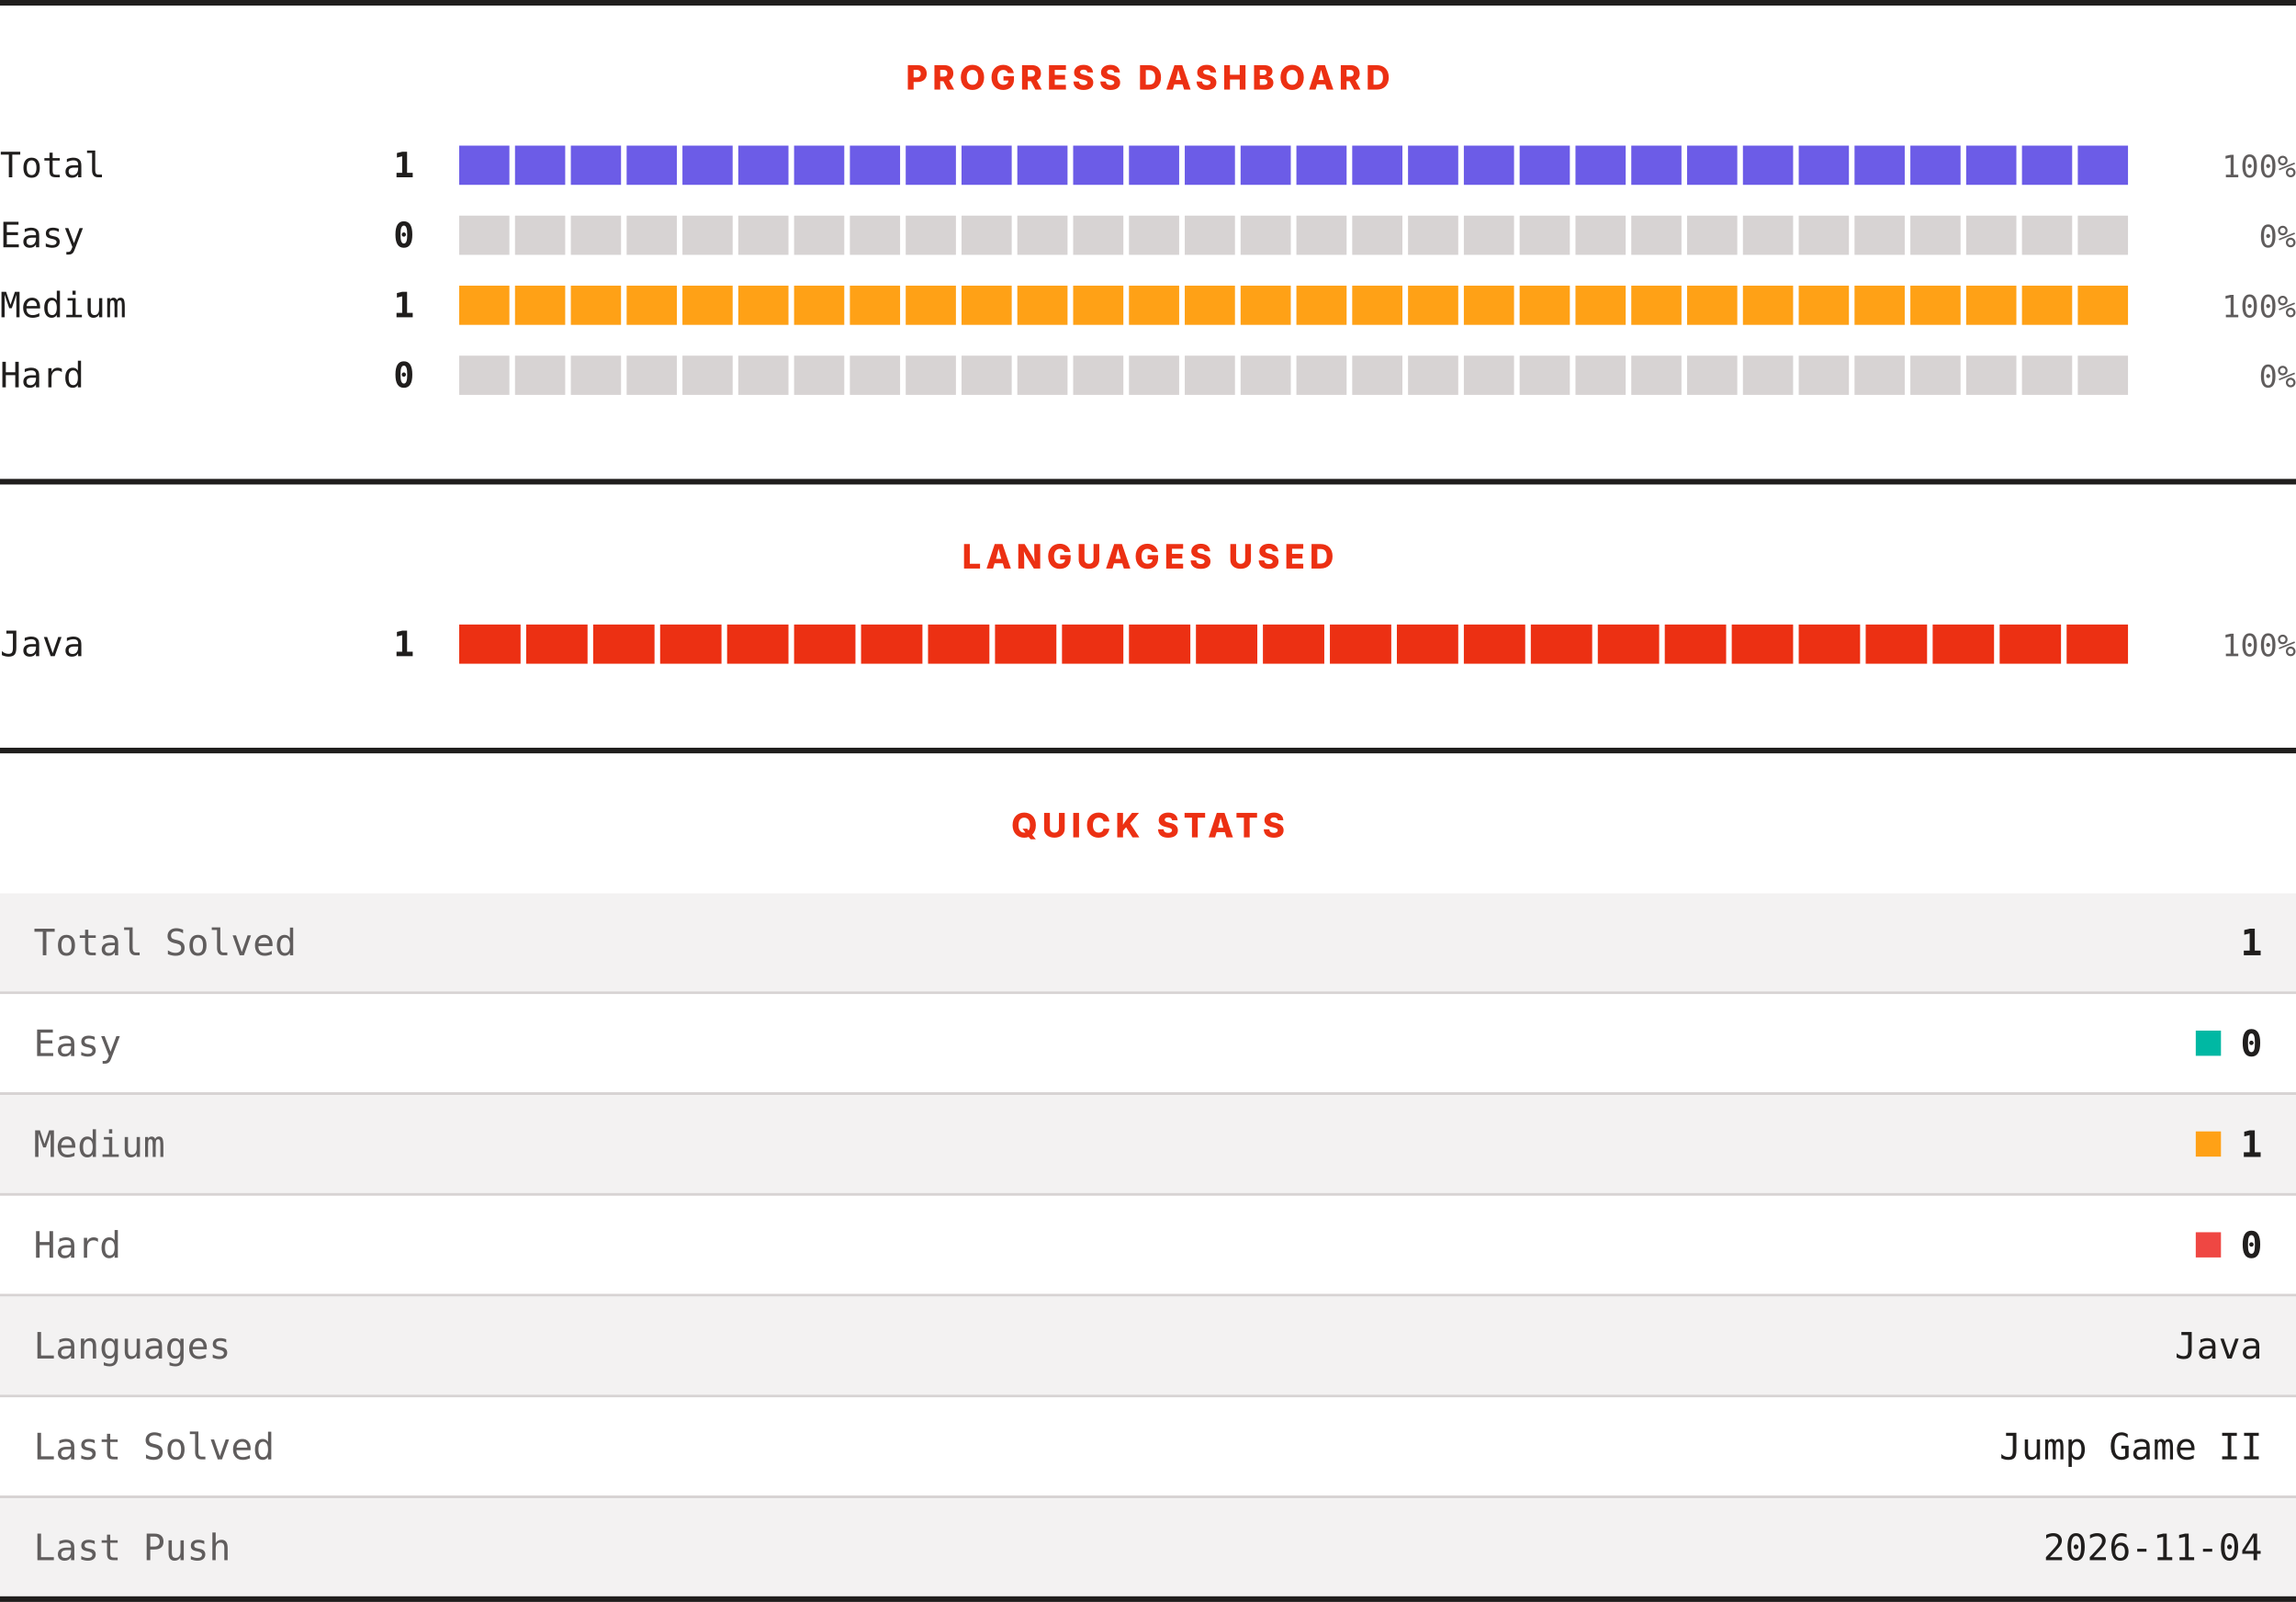
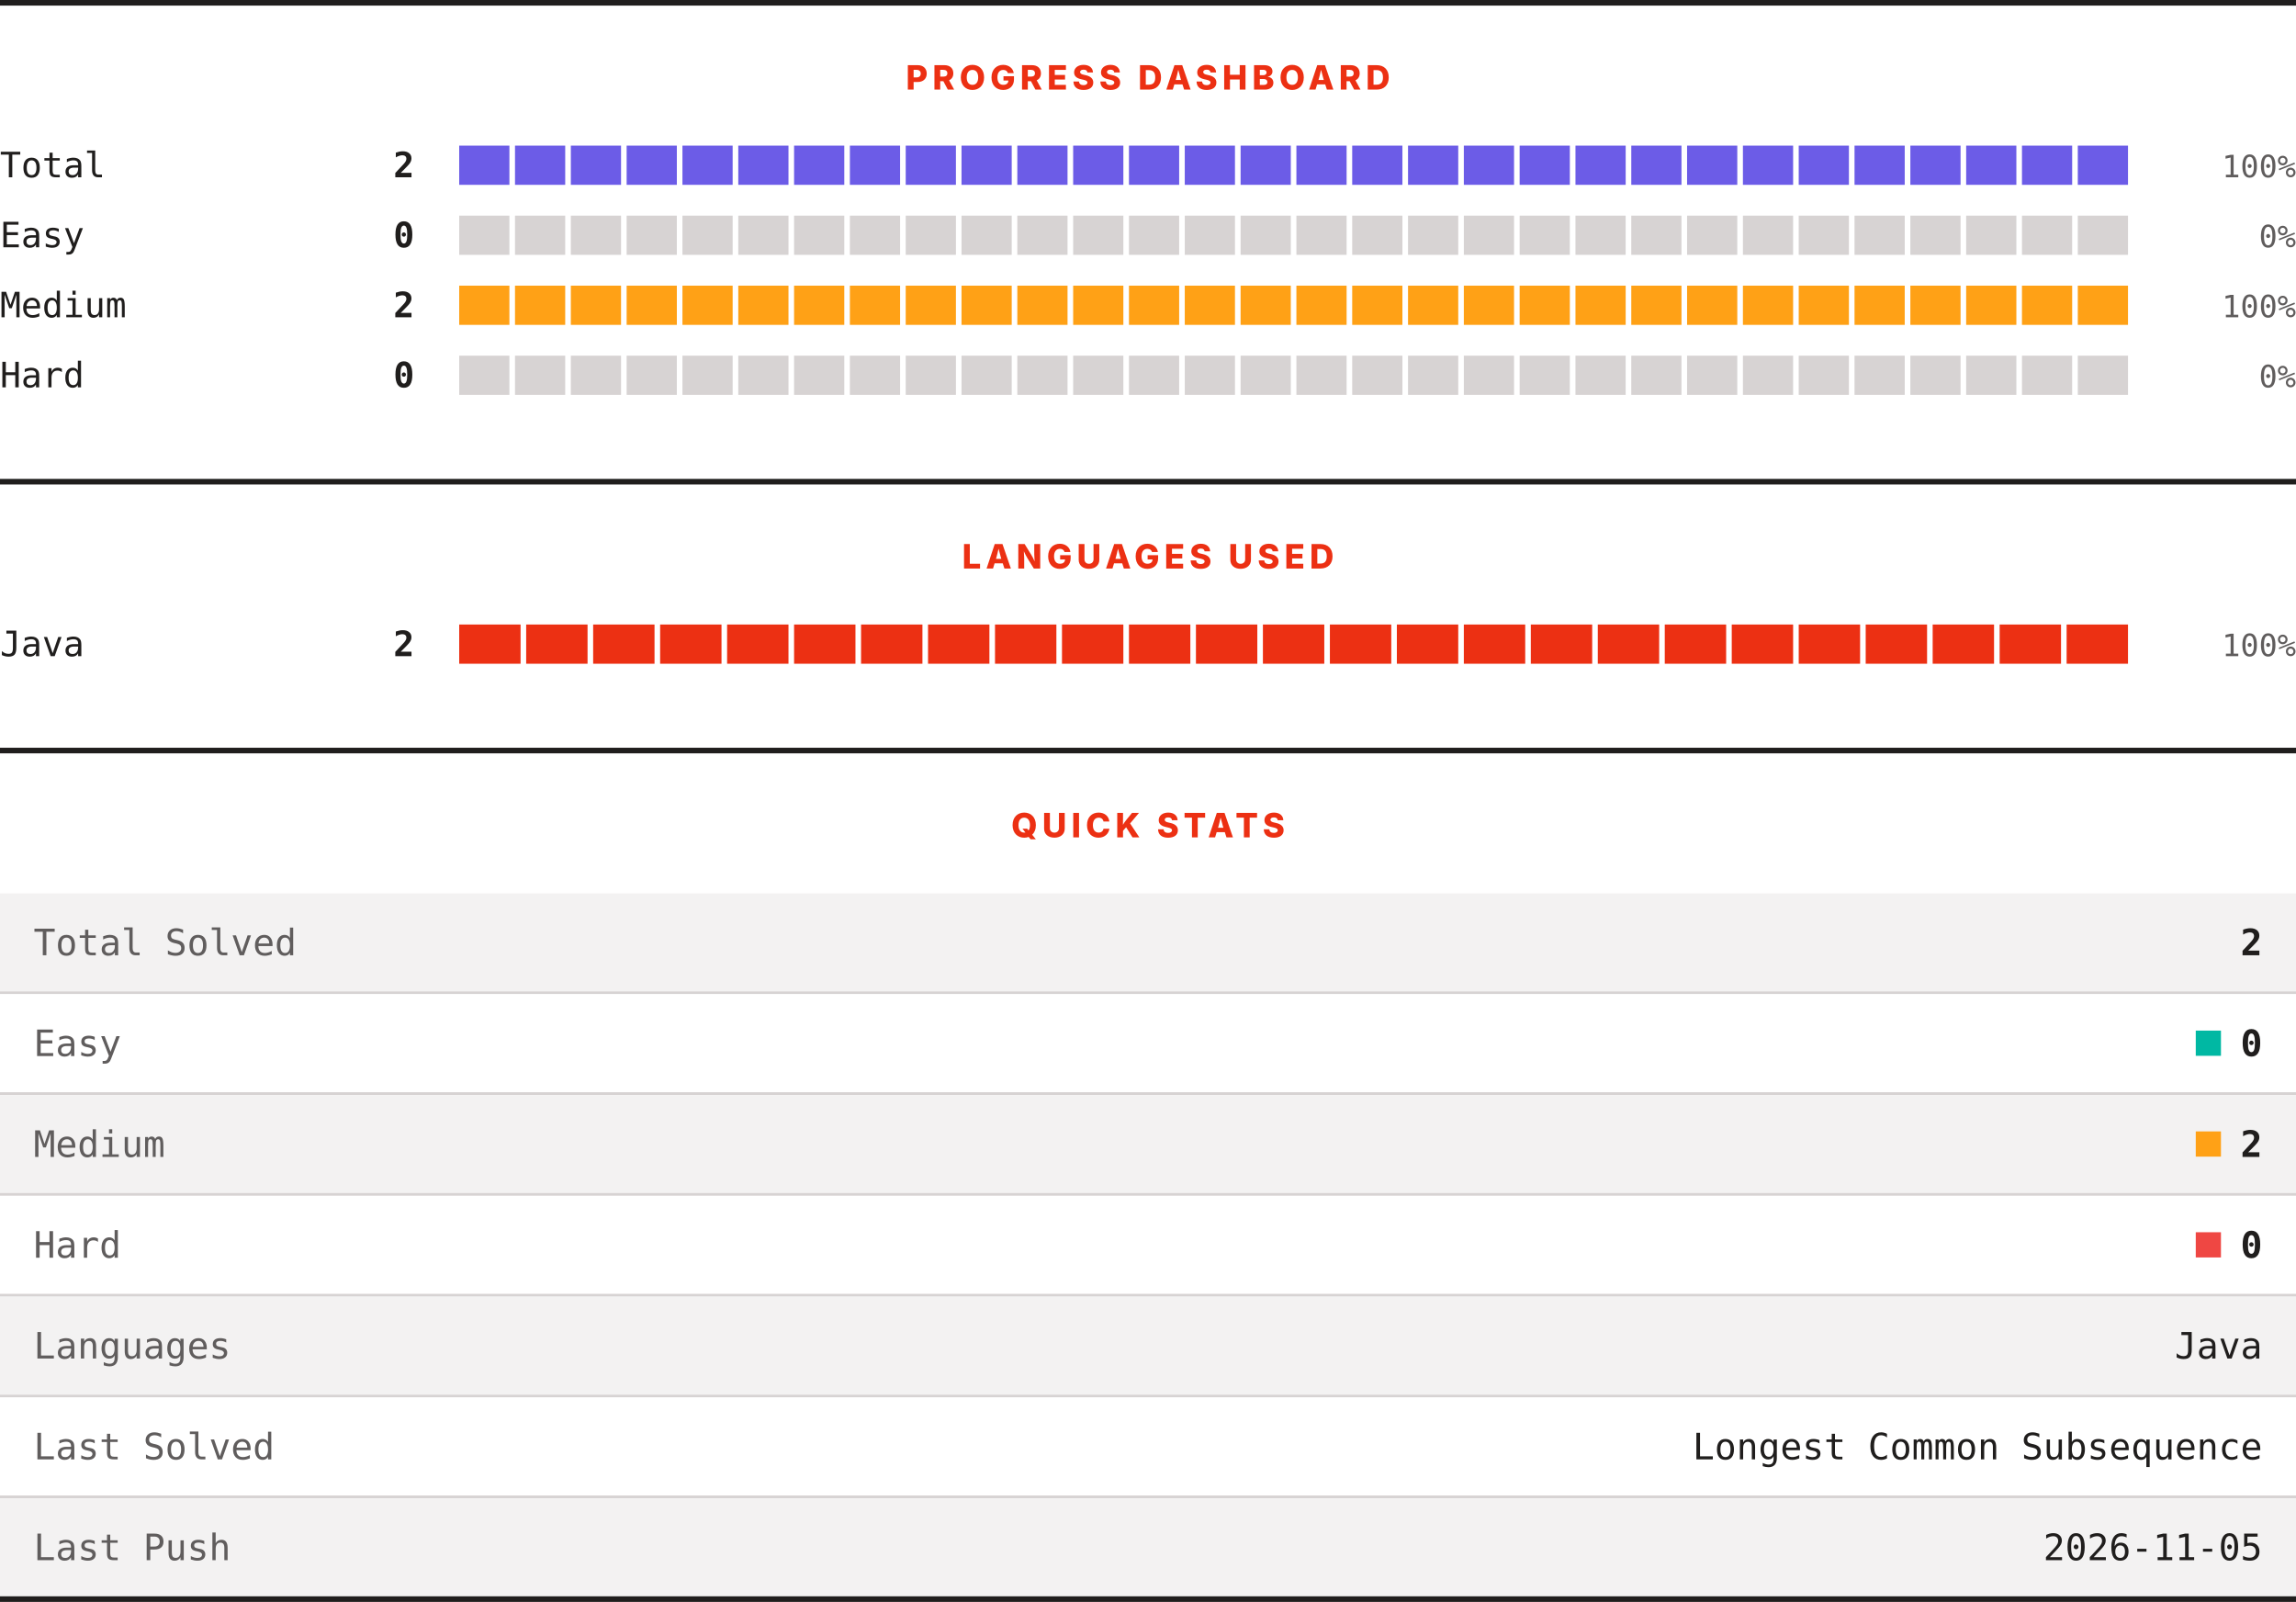
<svg xmlns="http://www.w3.org/2000/svg" width="820" height="572" viewBox="0 0 820 572" role="img" aria-label="LeetCode progress, languages and quick stats">
  <rect width="820" height="572" fill="#ffffff" />
  <rect x="0" y="0" width="820" height="2" fill="#201e1d" />
  <text x="410" y="32" text-anchor="middle" font-family="Archivo, system-ui, -apple-system, Segoe UI, sans-serif" font-size="12" font-weight="800" letter-spacing="1.68" fill="#ec3013">PROGRESS DASHBOARD</text>
  <text x="0" y="63.3" font-family="ui-monospace, SFMono-Regular, Menlo, Consolas, monospace" font-size="12.5" fill="#201e1d">Total</text>
-   <text x="148" y="63.3" text-anchor="end" font-family="ui-monospace, SFMono-Regular, Menlo, Consolas, monospace" font-size="12.5" font-weight="700" fill="#201e1d">1</text>
+   <text x="148" y="63.3" text-anchor="end" font-family="ui-monospace, SFMono-Regular, Menlo, Consolas, monospace" font-size="12.5" font-weight="700" fill="#201e1d">2</text>
  <rect x="164.00" y="52" width="17.93" height="14" fill="#6c5ce7" />
  <rect x="183.93" y="52" width="17.93" height="14" fill="#6c5ce7" />
  <rect x="203.87" y="52" width="17.93" height="14" fill="#6c5ce7" />
  <rect x="223.80" y="52" width="17.93" height="14" fill="#6c5ce7" />
  <rect x="243.73" y="52" width="17.93" height="14" fill="#6c5ce7" />
  <rect x="263.67" y="52" width="17.93" height="14" fill="#6c5ce7" />
  <rect x="283.60" y="52" width="17.93" height="14" fill="#6c5ce7" />
  <rect x="303.53" y="52" width="17.93" height="14" fill="#6c5ce7" />
  <rect x="323.47" y="52" width="17.93" height="14" fill="#6c5ce7" />
  <rect x="343.40" y="52" width="17.93" height="14" fill="#6c5ce7" />
  <rect x="363.33" y="52" width="17.93" height="14" fill="#6c5ce7" />
  <rect x="383.27" y="52" width="17.93" height="14" fill="#6c5ce7" />
  <rect x="403.20" y="52" width="17.93" height="14" fill="#6c5ce7" />
  <rect x="423.13" y="52" width="17.93" height="14" fill="#6c5ce7" />
  <rect x="443.07" y="52" width="17.93" height="14" fill="#6c5ce7" />
  <rect x="463.00" y="52" width="17.93" height="14" fill="#6c5ce7" />
  <rect x="482.93" y="52" width="17.93" height="14" fill="#6c5ce7" />
  <rect x="502.87" y="52" width="17.93" height="14" fill="#6c5ce7" />
  <rect x="522.80" y="52" width="17.93" height="14" fill="#6c5ce7" />
  <rect x="542.73" y="52" width="17.93" height="14" fill="#6c5ce7" />
  <rect x="562.67" y="52" width="17.93" height="14" fill="#6c5ce7" />
  <rect x="582.60" y="52" width="17.93" height="14" fill="#6c5ce7" />
  <rect x="602.53" y="52" width="17.93" height="14" fill="#6c5ce7" />
  <rect x="622.47" y="52" width="17.93" height="14" fill="#6c5ce7" />
  <rect x="642.40" y="52" width="17.93" height="14" fill="#6c5ce7" />
  <rect x="662.33" y="52" width="17.93" height="14" fill="#6c5ce7" />
  <rect x="682.27" y="52" width="17.93" height="14" fill="#6c5ce7" />
  <rect x="702.20" y="52" width="17.93" height="14" fill="#6c5ce7" />
  <rect x="722.13" y="52" width="17.93" height="14" fill="#6c5ce7" />
  <rect x="742.07" y="52" width="17.93" height="14" fill="#6c5ce7" />
  <text x="820" y="63.3" text-anchor="end" font-family="ui-monospace, SFMono-Regular, Menlo, Consolas, monospace" font-size="11" fill="#605d5d">100%</text>
  <text x="0" y="88.3" font-family="ui-monospace, SFMono-Regular, Menlo, Consolas, monospace" font-size="12.5" fill="#201e1d">Easy</text>
  <text x="148" y="88.3" text-anchor="end" font-family="ui-monospace, SFMono-Regular, Menlo, Consolas, monospace" font-size="12.5" font-weight="700" fill="#201e1d">0</text>
  <rect x="164.00" y="77" width="17.93" height="14" fill="#d7d3d3" />
  <rect x="183.93" y="77" width="17.93" height="14" fill="#d7d3d3" />
  <rect x="203.87" y="77" width="17.93" height="14" fill="#d7d3d3" />
  <rect x="223.80" y="77" width="17.93" height="14" fill="#d7d3d3" />
  <rect x="243.73" y="77" width="17.93" height="14" fill="#d7d3d3" />
  <rect x="263.67" y="77" width="17.93" height="14" fill="#d7d3d3" />
  <rect x="283.60" y="77" width="17.93" height="14" fill="#d7d3d3" />
  <rect x="303.53" y="77" width="17.93" height="14" fill="#d7d3d3" />
  <rect x="323.47" y="77" width="17.93" height="14" fill="#d7d3d3" />
  <rect x="343.40" y="77" width="17.93" height="14" fill="#d7d3d3" />
  <rect x="363.33" y="77" width="17.93" height="14" fill="#d7d3d3" />
  <rect x="383.27" y="77" width="17.93" height="14" fill="#d7d3d3" />
  <rect x="403.20" y="77" width="17.93" height="14" fill="#d7d3d3" />
  <rect x="423.13" y="77" width="17.93" height="14" fill="#d7d3d3" />
  <rect x="443.07" y="77" width="17.93" height="14" fill="#d7d3d3" />
  <rect x="463.00" y="77" width="17.93" height="14" fill="#d7d3d3" />
  <rect x="482.93" y="77" width="17.93" height="14" fill="#d7d3d3" />
  <rect x="502.87" y="77" width="17.93" height="14" fill="#d7d3d3" />
  <rect x="522.80" y="77" width="17.93" height="14" fill="#d7d3d3" />
  <rect x="542.73" y="77" width="17.93" height="14" fill="#d7d3d3" />
  <rect x="562.67" y="77" width="17.93" height="14" fill="#d7d3d3" />
  <rect x="582.60" y="77" width="17.93" height="14" fill="#d7d3d3" />
  <rect x="602.53" y="77" width="17.93" height="14" fill="#d7d3d3" />
  <rect x="622.47" y="77" width="17.93" height="14" fill="#d7d3d3" />
  <rect x="642.40" y="77" width="17.93" height="14" fill="#d7d3d3" />
  <rect x="662.33" y="77" width="17.93" height="14" fill="#d7d3d3" />
  <rect x="682.27" y="77" width="17.93" height="14" fill="#d7d3d3" />
  <rect x="702.20" y="77" width="17.93" height="14" fill="#d7d3d3" />
  <rect x="722.13" y="77" width="17.93" height="14" fill="#d7d3d3" />
  <rect x="742.07" y="77" width="17.93" height="14" fill="#d7d3d3" />
  <text x="820" y="88.3" text-anchor="end" font-family="ui-monospace, SFMono-Regular, Menlo, Consolas, monospace" font-size="11" fill="#605d5d">0%</text>
  <text x="0" y="113.3" font-family="ui-monospace, SFMono-Regular, Menlo, Consolas, monospace" font-size="12.5" fill="#201e1d">Medium</text>
-   <text x="148" y="113.3" text-anchor="end" font-family="ui-monospace, SFMono-Regular, Menlo, Consolas, monospace" font-size="12.5" font-weight="700" fill="#201e1d">1</text>
+   <text x="148" y="113.3" text-anchor="end" font-family="ui-monospace, SFMono-Regular, Menlo, Consolas, monospace" font-size="12.5" font-weight="700" fill="#201e1d">2</text>
  <rect x="164.00" y="102" width="17.93" height="14" fill="#ffa116" />
  <rect x="183.93" y="102" width="17.93" height="14" fill="#ffa116" />
  <rect x="203.87" y="102" width="17.93" height="14" fill="#ffa116" />
  <rect x="223.80" y="102" width="17.93" height="14" fill="#ffa116" />
  <rect x="243.73" y="102" width="17.93" height="14" fill="#ffa116" />
  <rect x="263.67" y="102" width="17.93" height="14" fill="#ffa116" />
  <rect x="283.60" y="102" width="17.93" height="14" fill="#ffa116" />
  <rect x="303.53" y="102" width="17.93" height="14" fill="#ffa116" />
  <rect x="323.47" y="102" width="17.93" height="14" fill="#ffa116" />
  <rect x="343.40" y="102" width="17.93" height="14" fill="#ffa116" />
  <rect x="363.33" y="102" width="17.93" height="14" fill="#ffa116" />
  <rect x="383.27" y="102" width="17.93" height="14" fill="#ffa116" />
  <rect x="403.20" y="102" width="17.93" height="14" fill="#ffa116" />
  <rect x="423.13" y="102" width="17.93" height="14" fill="#ffa116" />
  <rect x="443.07" y="102" width="17.93" height="14" fill="#ffa116" />
  <rect x="463.00" y="102" width="17.93" height="14" fill="#ffa116" />
  <rect x="482.93" y="102" width="17.93" height="14" fill="#ffa116" />
  <rect x="502.87" y="102" width="17.93" height="14" fill="#ffa116" />
  <rect x="522.80" y="102" width="17.93" height="14" fill="#ffa116" />
  <rect x="542.73" y="102" width="17.93" height="14" fill="#ffa116" />
  <rect x="562.67" y="102" width="17.93" height="14" fill="#ffa116" />
  <rect x="582.60" y="102" width="17.93" height="14" fill="#ffa116" />
  <rect x="602.53" y="102" width="17.93" height="14" fill="#ffa116" />
  <rect x="622.47" y="102" width="17.93" height="14" fill="#ffa116" />
  <rect x="642.40" y="102" width="17.93" height="14" fill="#ffa116" />
  <rect x="662.33" y="102" width="17.93" height="14" fill="#ffa116" />
  <rect x="682.27" y="102" width="17.93" height="14" fill="#ffa116" />
  <rect x="702.20" y="102" width="17.93" height="14" fill="#ffa116" />
  <rect x="722.13" y="102" width="17.93" height="14" fill="#ffa116" />
  <rect x="742.07" y="102" width="17.93" height="14" fill="#ffa116" />
  <text x="820" y="113.3" text-anchor="end" font-family="ui-monospace, SFMono-Regular, Menlo, Consolas, monospace" font-size="11" fill="#605d5d">100%</text>
  <text x="0" y="138.3" font-family="ui-monospace, SFMono-Regular, Menlo, Consolas, monospace" font-size="12.5" fill="#201e1d">Hard</text>
  <text x="148" y="138.3" text-anchor="end" font-family="ui-monospace, SFMono-Regular, Menlo, Consolas, monospace" font-size="12.5" font-weight="700" fill="#201e1d">0</text>
  <rect x="164.00" y="127" width="17.93" height="14" fill="#d7d3d3" />
  <rect x="183.93" y="127" width="17.93" height="14" fill="#d7d3d3" />
  <rect x="203.87" y="127" width="17.93" height="14" fill="#d7d3d3" />
  <rect x="223.80" y="127" width="17.93" height="14" fill="#d7d3d3" />
  <rect x="243.73" y="127" width="17.93" height="14" fill="#d7d3d3" />
  <rect x="263.67" y="127" width="17.93" height="14" fill="#d7d3d3" />
  <rect x="283.60" y="127" width="17.93" height="14" fill="#d7d3d3" />
  <rect x="303.53" y="127" width="17.93" height="14" fill="#d7d3d3" />
  <rect x="323.47" y="127" width="17.93" height="14" fill="#d7d3d3" />
  <rect x="343.40" y="127" width="17.93" height="14" fill="#d7d3d3" />
  <rect x="363.33" y="127" width="17.93" height="14" fill="#d7d3d3" />
  <rect x="383.27" y="127" width="17.93" height="14" fill="#d7d3d3" />
  <rect x="403.20" y="127" width="17.93" height="14" fill="#d7d3d3" />
  <rect x="423.13" y="127" width="17.93" height="14" fill="#d7d3d3" />
  <rect x="443.07" y="127" width="17.93" height="14" fill="#d7d3d3" />
  <rect x="463.00" y="127" width="17.93" height="14" fill="#d7d3d3" />
  <rect x="482.93" y="127" width="17.93" height="14" fill="#d7d3d3" />
  <rect x="502.87" y="127" width="17.93" height="14" fill="#d7d3d3" />
  <rect x="522.80" y="127" width="17.93" height="14" fill="#d7d3d3" />
  <rect x="542.73" y="127" width="17.93" height="14" fill="#d7d3d3" />
  <rect x="562.67" y="127" width="17.93" height="14" fill="#d7d3d3" />
  <rect x="582.60" y="127" width="17.93" height="14" fill="#d7d3d3" />
  <rect x="602.53" y="127" width="17.93" height="14" fill="#d7d3d3" />
  <rect x="622.47" y="127" width="17.93" height="14" fill="#d7d3d3" />
  <rect x="642.40" y="127" width="17.93" height="14" fill="#d7d3d3" />
  <rect x="662.33" y="127" width="17.93" height="14" fill="#d7d3d3" />
  <rect x="682.27" y="127" width="17.93" height="14" fill="#d7d3d3" />
  <rect x="702.20" y="127" width="17.93" height="14" fill="#d7d3d3" />
  <rect x="722.13" y="127" width="17.93" height="14" fill="#d7d3d3" />
  <rect x="742.07" y="127" width="17.93" height="14" fill="#d7d3d3" />
  <text x="820" y="138.3" text-anchor="end" font-family="ui-monospace, SFMono-Regular, Menlo, Consolas, monospace" font-size="11" fill="#605d5d">0%</text>
  <rect x="0" y="171" width="820" height="2" fill="#201e1d" />
  <text x="410" y="203" text-anchor="middle" font-family="Archivo, system-ui, -apple-system, Segoe UI, sans-serif" font-size="12" font-weight="800" letter-spacing="1.68" fill="#ec3013">LANGUAGES USED</text>
  <text x="0" y="234.3" font-family="ui-monospace, SFMono-Regular, Menlo, Consolas, monospace" font-size="12.5" fill="#201e1d">Java</text>
-   <text x="148" y="234.3" text-anchor="end" font-family="ui-monospace, SFMono-Regular, Menlo, Consolas, monospace" font-size="12.5" font-weight="700" fill="#201e1d">1</text>
+   <text x="148" y="234.3" text-anchor="end" font-family="ui-monospace, SFMono-Regular, Menlo, Consolas, monospace" font-size="12.5" font-weight="700" fill="#201e1d">2</text>
  <rect x="164.00" y="223" width="21.92" height="14" fill="#ec3013" />
  <rect x="187.92" y="223" width="21.92" height="14" fill="#ec3013" />
  <rect x="211.84" y="223" width="21.92" height="14" fill="#ec3013" />
  <rect x="235.76" y="223" width="21.92" height="14" fill="#ec3013" />
  <rect x="259.68" y="223" width="21.92" height="14" fill="#ec3013" />
  <rect x="283.60" y="223" width="21.92" height="14" fill="#ec3013" />
  <rect x="307.52" y="223" width="21.92" height="14" fill="#ec3013" />
  <rect x="331.44" y="223" width="21.92" height="14" fill="#ec3013" />
  <rect x="355.36" y="223" width="21.92" height="14" fill="#ec3013" />
  <rect x="379.28" y="223" width="21.92" height="14" fill="#ec3013" />
  <rect x="403.20" y="223" width="21.92" height="14" fill="#ec3013" />
  <rect x="427.12" y="223" width="21.92" height="14" fill="#ec3013" />
  <rect x="451.04" y="223" width="21.92" height="14" fill="#ec3013" />
  <rect x="474.96" y="223" width="21.92" height="14" fill="#ec3013" />
  <rect x="498.88" y="223" width="21.92" height="14" fill="#ec3013" />
  <rect x="522.80" y="223" width="21.92" height="14" fill="#ec3013" />
  <rect x="546.72" y="223" width="21.92" height="14" fill="#ec3013" />
  <rect x="570.64" y="223" width="21.92" height="14" fill="#ec3013" />
  <rect x="594.56" y="223" width="21.92" height="14" fill="#ec3013" />
  <rect x="618.48" y="223" width="21.92" height="14" fill="#ec3013" />
  <rect x="642.40" y="223" width="21.92" height="14" fill="#ec3013" />
  <rect x="666.32" y="223" width="21.92" height="14" fill="#ec3013" />
  <rect x="690.24" y="223" width="21.92" height="14" fill="#ec3013" />
  <rect x="714.16" y="223" width="21.92" height="14" fill="#ec3013" />
  <rect x="738.08" y="223" width="21.92" height="14" fill="#ec3013" />
  <text x="820" y="234.3" text-anchor="end" font-family="ui-monospace, SFMono-Regular, Menlo, Consolas, monospace" font-size="11" fill="#605d5d">100%</text>
  <rect x="0" y="267" width="820" height="2" fill="#201e1d" />
  <text x="410" y="299" text-anchor="middle" font-family="Archivo, system-ui, -apple-system, Segoe UI, sans-serif" font-size="12" font-weight="800" letter-spacing="1.68" fill="#ec3013">QUICK STATS</text>
  <rect x="0" y="319" width="820" height="35" fill="#f3f2f2" />
  <text x="12" y="341.1" font-family="ui-monospace, SFMono-Regular, Menlo, Consolas, monospace" font-size="13" fill="#605d5d">Total Solved</text>
-   <text x="808" y="341.1" text-anchor="end" font-family="ui-monospace, SFMono-Regular, Menlo, Consolas, monospace" font-size="13" font-weight="700" fill="#201e1d">1</text>
+   <text x="808" y="341.1" text-anchor="end" font-family="ui-monospace, SFMono-Regular, Menlo, Consolas, monospace" font-size="13" font-weight="700" fill="#201e1d">2</text>
  <rect x="0" y="354" width="820" height="1" fill="#d7d3d3" />
  <rect x="0" y="355" width="820" height="35" fill="#ffffff" />
  <text x="12" y="377.1" font-family="ui-monospace, SFMono-Regular, Menlo, Consolas, monospace" font-size="13" fill="#605d5d">Easy</text>
  <rect x="784.2" y="368" width="9" height="9" fill="#00b8a3" />
  <text x="808" y="377.1" text-anchor="end" font-family="ui-monospace, SFMono-Regular, Menlo, Consolas, monospace" font-size="13" font-weight="700" fill="#201e1d">0</text>
  <rect x="0" y="390" width="820" height="1" fill="#d7d3d3" />
  <rect x="0" y="391" width="820" height="35" fill="#f3f2f2" />
  <text x="12" y="413.1" font-family="ui-monospace, SFMono-Regular, Menlo, Consolas, monospace" font-size="13" fill="#605d5d">Medium</text>
  <rect x="784.2" y="404" width="9" height="9" fill="#ffa116" />
-   <text x="808" y="413.1" text-anchor="end" font-family="ui-monospace, SFMono-Regular, Menlo, Consolas, monospace" font-size="13" font-weight="700" fill="#201e1d">1</text>
+   <text x="808" y="413.1" text-anchor="end" font-family="ui-monospace, SFMono-Regular, Menlo, Consolas, monospace" font-size="13" font-weight="700" fill="#201e1d">2</text>
  <rect x="0" y="426" width="820" height="1" fill="#d7d3d3" />
  <rect x="0" y="427" width="820" height="35" fill="#ffffff" />
  <text x="12" y="449.1" font-family="ui-monospace, SFMono-Regular, Menlo, Consolas, monospace" font-size="13" fill="#605d5d">Hard</text>
  <rect x="784.2" y="440" width="9" height="9" fill="#ef4743" />
  <text x="808" y="449.1" text-anchor="end" font-family="ui-monospace, SFMono-Regular, Menlo, Consolas, monospace" font-size="13" font-weight="700" fill="#201e1d">0</text>
  <rect x="0" y="462" width="820" height="1" fill="#d7d3d3" />
  <rect x="0" y="463" width="820" height="35" fill="#f3f2f2" />
  <text x="12" y="485.1" font-family="ui-monospace, SFMono-Regular, Menlo, Consolas, monospace" font-size="13" fill="#605d5d">Languages</text>
  <text x="808" y="485.1" text-anchor="end" font-family="ui-monospace, SFMono-Regular, Menlo, Consolas, monospace" font-size="13" fill="#201e1d">Java</text>
  <rect x="0" y="498" width="820" height="1" fill="#d7d3d3" />
  <rect x="0" y="499" width="820" height="35" fill="#ffffff" />
  <text x="12" y="521.1" font-family="ui-monospace, SFMono-Regular, Menlo, Consolas, monospace" font-size="13" fill="#605d5d">Last Solved</text>
-   <text x="808" y="521.1" text-anchor="end" font-family="ui-monospace, SFMono-Regular, Menlo, Consolas, monospace" font-size="13" fill="#201e1d">Jump Game II</text>
+   <text x="808" y="521.1" text-anchor="end" font-family="ui-monospace, SFMono-Regular, Menlo, Consolas, monospace" font-size="13" fill="#201e1d">Longest Common Subsequence</text>
  <rect x="0" y="534" width="820" height="1" fill="#d7d3d3" />
  <rect x="0" y="535" width="820" height="35" fill="#f3f2f2" />
  <text x="12" y="557.1" font-family="ui-monospace, SFMono-Regular, Menlo, Consolas, monospace" font-size="13" fill="#605d5d">Last Push</text>
-   <text x="808" y="557.1" text-anchor="end" font-family="ui-monospace, SFMono-Regular, Menlo, Consolas, monospace" font-size="13" fill="#201e1d">2026-11-04</text>
+   <text x="808" y="557.1" text-anchor="end" font-family="ui-monospace, SFMono-Regular, Menlo, Consolas, monospace" font-size="13" fill="#201e1d">2026-11-05</text>
  <rect x="0" y="570" width="820" height="2" fill="#201e1d" />
</svg>
